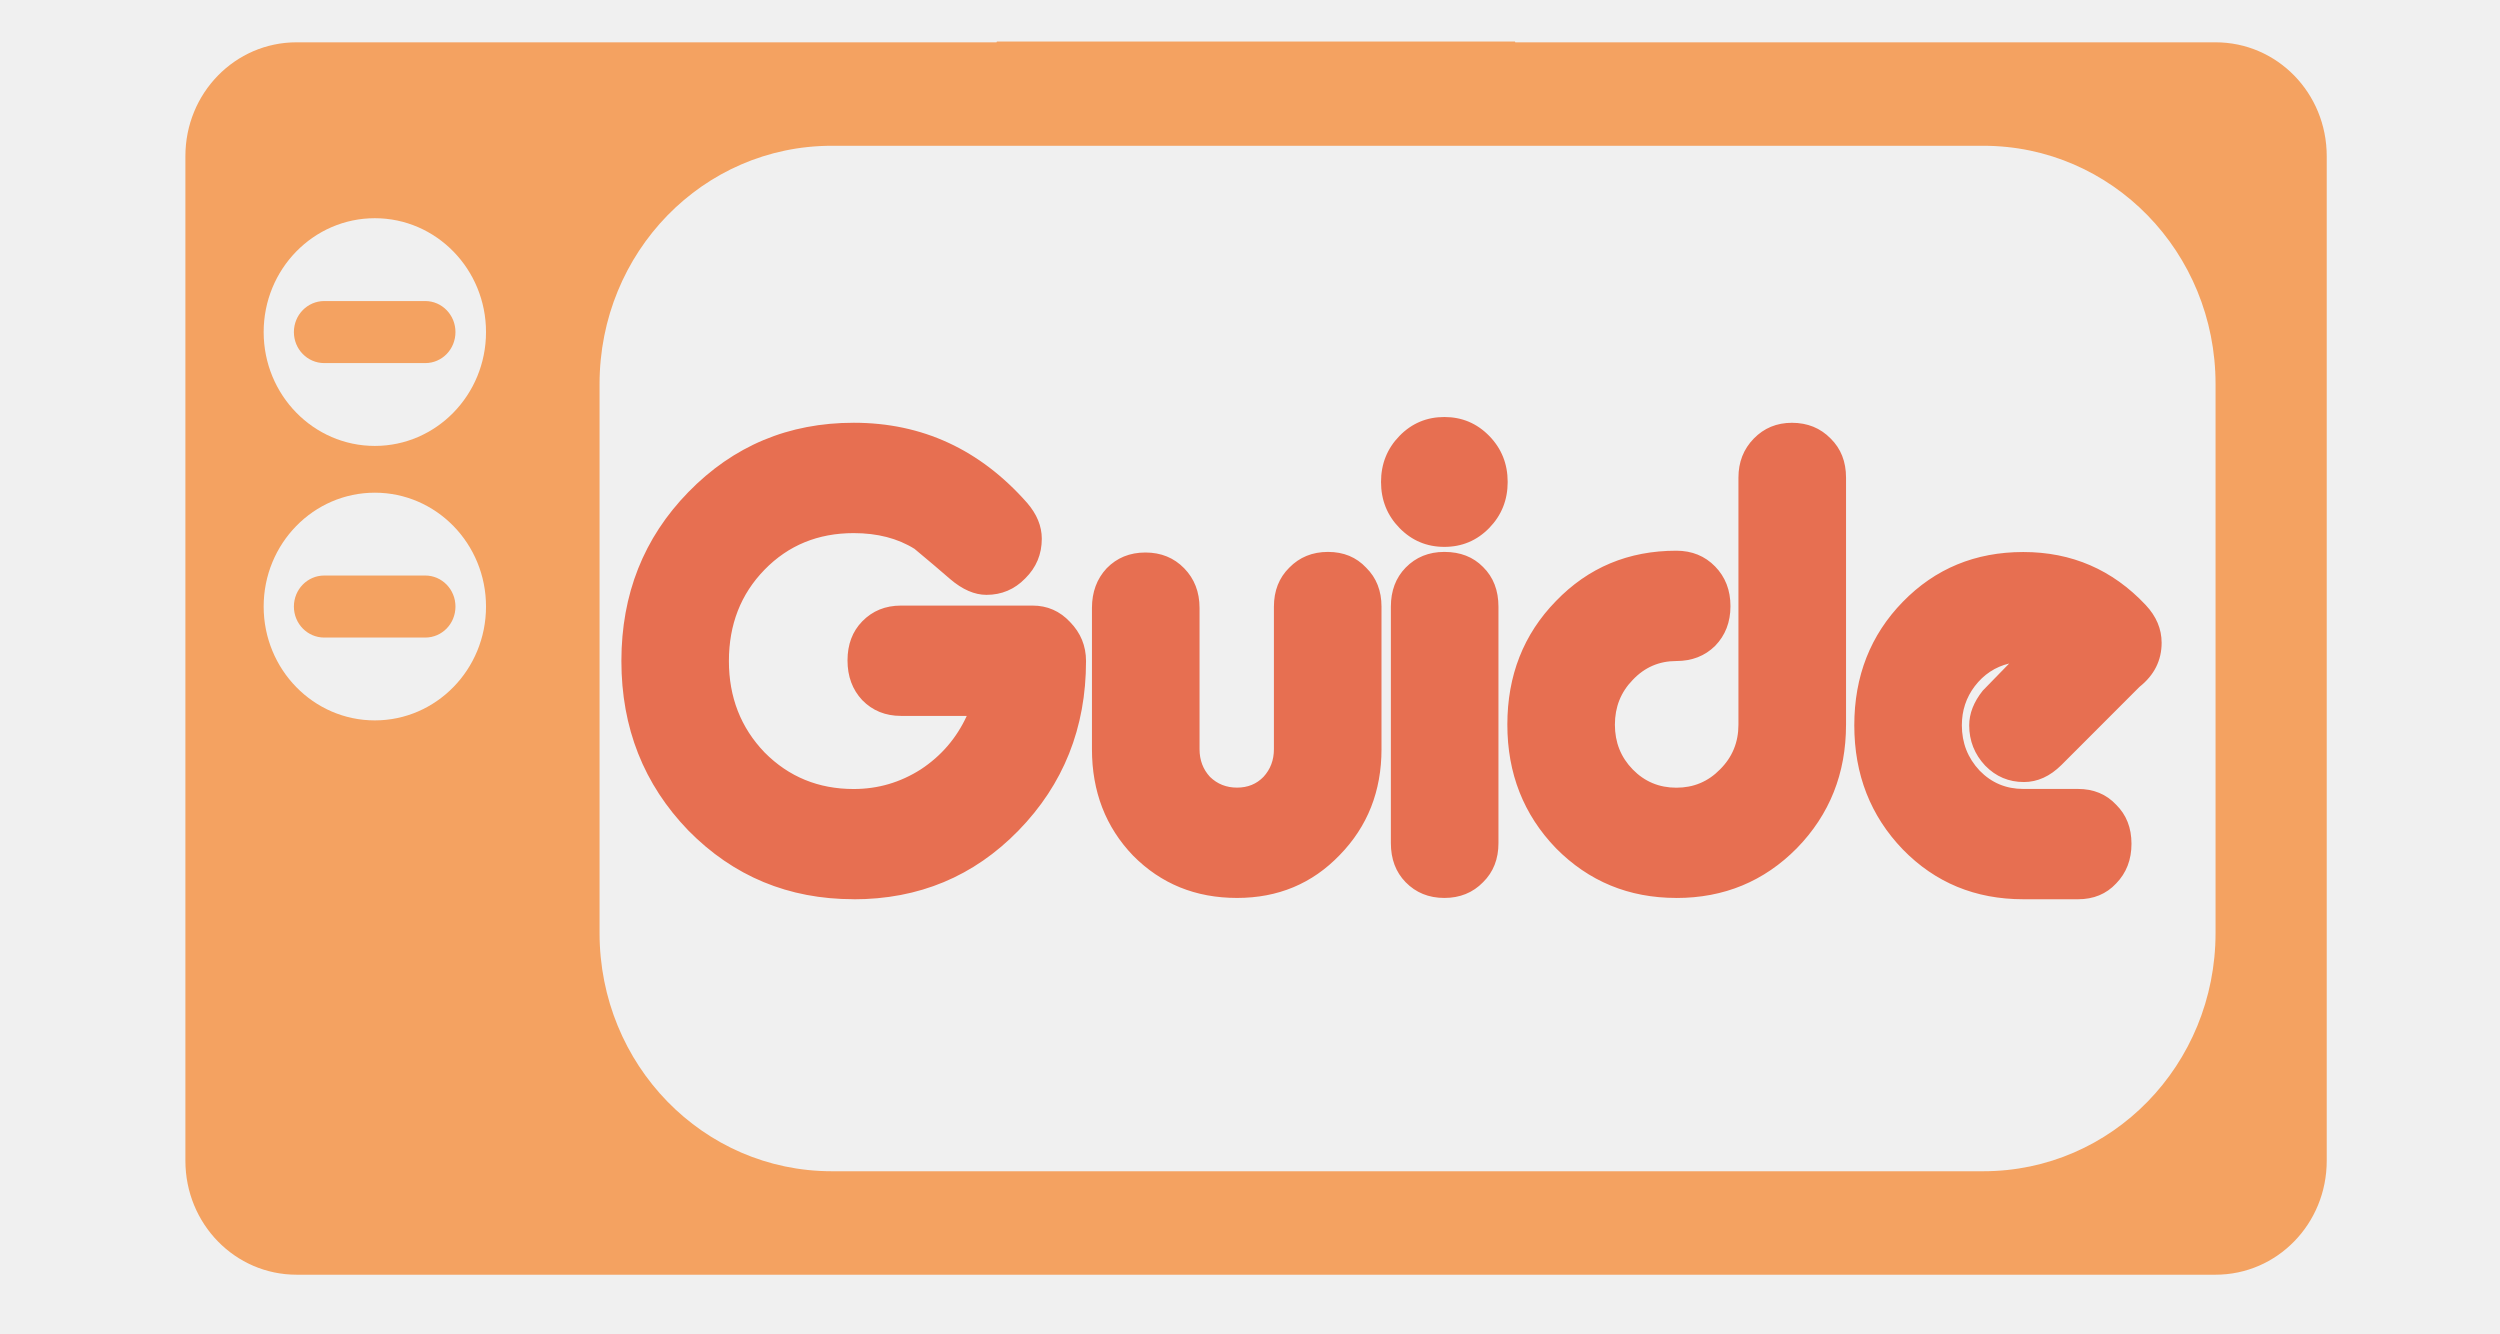
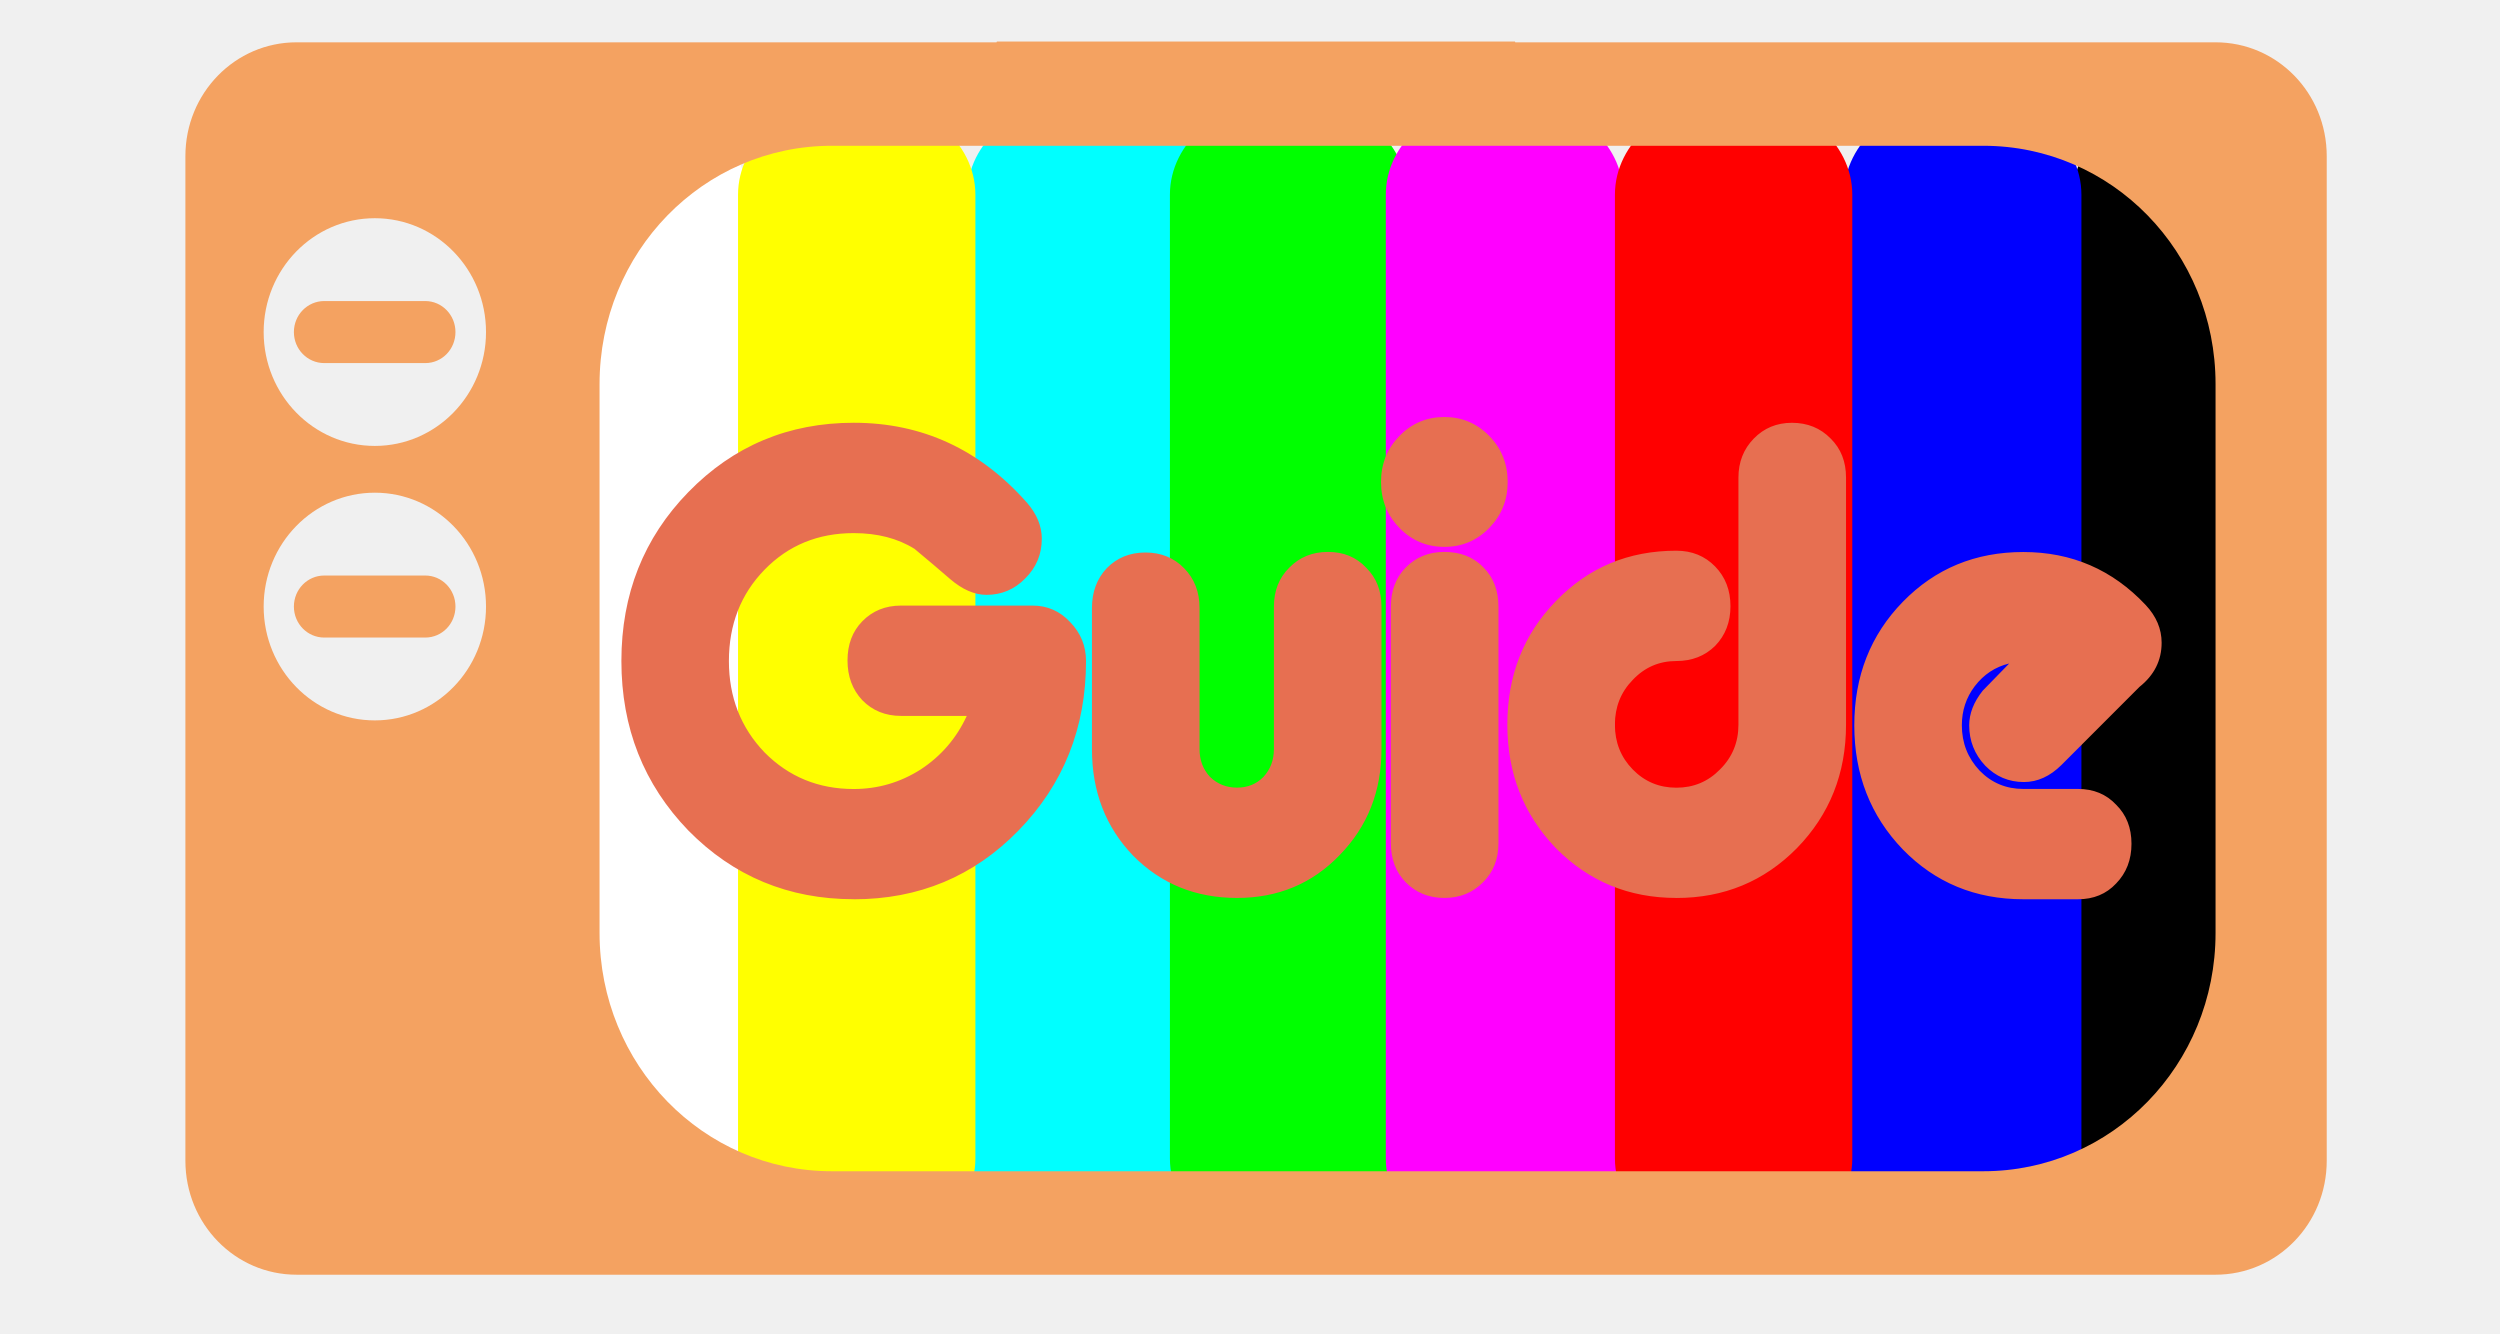
<svg xmlns="http://www.w3.org/2000/svg" width="60" height="32" viewBox="0 0 15.875 8.467" version="1.1" id="svg8">
  <defs id="defs2" />
  <g id="layer1" transform="translate(0,-288.5333)">
+     <g id="g8373" transform="matrix(0.8861384,0,0,0.7528559,48.83557,81.00529)">
+       <rect ry="0.802" y="276.495" x="-48.18" height="9.733" width="1.701" id="rect8123" style="opacity:1;fill:#00ffff;fill-opacity:1;stroke:none;stroke-width:1.9;stroke-linecap:butt;stroke-linejoin:miter;stroke-miterlimit:4;stroke-dasharray:none;stroke-dashoffset:0;stroke-opacity:1" />
+       <rect style="opacity:1;fill:#00ff00;fill-opacity:1;stroke:none;stroke-width:1.9;stroke-linecap:butt;stroke-linejoin:miter;stroke-miterlimit:4;stroke-dasharray:none;stroke-dashoffset:0;stroke-opacity:1" id="rect8125" width="1.701" height="9.733" x="-46.727" y="276.495" ry="0.802" />
+       <rect style="opacity:1;fill:#ffffff;fill-opacity:1;stroke:none;stroke-width:1.9;stroke-linecap:butt;stroke-linejoin:miter;stroke-miterlimit:4;stroke-dasharray:none;stroke-dashoffset:0;stroke-opacity:1" id="rect8129" width="1.701" height="9.733" x="-51.464" y="276.495" ry="0.802" />
+       <rect ry="0.802" y="276.495" x="-49.822" height="9.733" width="1.701" id="rect8131" style="opacity:1;fill:#ffff00;fill-opacity:1;stroke:none;stroke-width:1.9;stroke-linecap:butt;stroke-linejoin:miter;stroke-miterlimit:4;stroke-dasharray:none;stroke-dashoffset:0;stroke-opacity:1" />
+       <rect style="opacity:1;fill:#000000;fill-opacity:1;stroke:none;stroke-width:1.9;stroke-linecap:butt;stroke-linejoin:miter;stroke-miterlimit:4;stroke-dasharray:none;stroke-dashoffset:0;stroke-opacity:1" id="rect8133" width="1.701" height="9.733" x="-40.254" y="276.495" ry="0.802" />
+       <rect ry="0.802" y="276.495" x="-45.18" height="9.733" width="1.701" id="rect8135" style="opacity:1;fill:#ff00ff;fill-opacity:1;stroke:none;stroke-width:1.9;stroke-linecap:butt;stroke-linejoin:miter;stroke-miterlimit:4;stroke-dasharray:none;stroke-dashoffset:0;stroke-opacity:1" />
+       <rect style="opacity:1;fill:#0000ff;fill-opacity:1;stroke:none;stroke-width:1.9;stroke-linecap:butt;stroke-linejoin:miter;stroke-miterlimit:4;stroke-dasharray:none;stroke-dashoffset:0;stroke-opacity:1" id="rect8137" width="1.701" height="9.733" x="-41.896" y="276.495" ry="0.802" />
+       <rect ry="0.802" y="276.495" x="-43.538" height="9.733" width="1.701" id="rect8139" style="opacity:1;fill:#ff0000;fill-opacity:1;stroke:none;stroke-width:1.9;stroke-linecap:butt;stroke-linejoin:miter;stroke-miterlimit:4;stroke-dasharray:none;stroke-dashoffset:0;stroke-opacity:1" />
+     </g>
    <path style="opacity:1;;stroke:none;fill:#F4A261;stroke-width:0.462;stroke-linecap:butt;stroke-linejoin:miter;stroke-miterlimit:4;stroke-dasharray:none;stroke-dashoffset:0;stroke-opacity:1" d="m 6.33,288.797 a 1.744,1.788 0 0 0 -0.002,0.005 H 1.883 c -0.391,0 -0.706,0.323 -0.706,0.723 v 6.379 c 0,0.401 0.315,0.724 0.706,0.724 h 12.186 c 0.391,0 0.706,-0.323 0.706,-0.724 v -6.379 c 0,-0.401 -0.315,-0.723 -0.706,-0.723 H 9.622 a 1.744,1.788 0 0 0 -0.002,-0.005 z m -1.048,0.662 h 7.312 c 0.817,0 1.475,0.675 1.475,1.513 v 3.486 c 0,0.838 -0.658,1.513 -1.475,1.513 H 5.282 c -0.817,0 -1.475,-0.675 -1.475,-1.513 v -3.486 c 0,-0.838 0.658,-1.513 1.475,-1.513 z m -2.902,0.46 a 0.706,0.723 0 0 1 0.706,0.723 0.706,0.723 0 0 1 -0.706,0.723 0.706,0.723 0 0 1 -0.706,-0.723 0.706,0.723 0 0 1 0.706,-0.723 z m -0.321,0.526 c -0.107,0 -0.193,0.088 -0.193,0.197 0,0.109 0.086,0.197 0.193,0.197 h 0.641 c 0.107,0 0.192,-0.088 0.192,-0.197 0,-0.109 -0.086,-0.197 -0.192,-0.197 z m 0.321,1.217 a 0.706,0.723 0 0 1 0.706,0.723 0.706,0.723 0 0 1 -0.706,0.723 0.706,0.723 0 0 1 -0.706,-0.723 0.706,0.723 0 0 1 0.706,-0.723 z m -0.321,0.526 c -0.107,0 -0.193,0.088 -0.193,0.197 0,0.109 0.086,0.197 0.193,0.197 h 0.641 c 0.107,0 0.192,-0.088 0.192,-0.197 0,-0.109 -0.086,-0.197 -0.192,-0.197 z" id="tvIcon" />
    <g aria-label="Guide" style="font-style:normal;font-variant:normal;font-weight:normal;font-stretch:normal;font-size:21.385px;line-height:1.25;font-family:SimSun-ExtB;-inkscape-font-specification:SimSun-ExtB;letter-spacing:0px;word-spacing:0px;;stroke:none;stroke-width:0.286" id="text8177" transform="matrix(0.2323089,0,0,0.2382025,0.5321165,226.8756)">
      <path id="textIcon" style="font-style:normal;font-variant:normal;fill:#E76F51;font-weight:normal;font-stretch:normal;font-size:16.802px;font-family:'Alba Matter';-inkscape-font-specification:'Alba Matter, Normal';font-variant-ligatures:normal;font-variant-caps:normal;font-variant-numeric:normal;font-feature-settings:normal;text-align:start;writing-mode:lr-tb;text-anchor:start;stroke-width:0.286" d="m 52.63,276.534 q -0.571,0.134 -0.941,0.605 -0.353,0.454 -0.353,1.042 0,0.706 0.487,1.21 0.487,0.487 1.193,0.487 h 1.495 q 0.638,0 1.042,0.42 0.42,0.403 0.42,1.042 0,0.638 -0.42,1.059 -0.403,0.42 -1.042,0.42 h -1.495 q -1.966,0 -3.293,-1.327 -1.327,-1.344 -1.327,-3.31 0,-1.966 1.327,-3.293 1.327,-1.327 3.293,-1.327 1.983,0 3.344,1.411 0.437,0.454 0.437,1.008 0,0.706 -0.605,1.176 l -2.134,2.083 q -0.47,0.454 -1.025,0.454 -0.622,0 -1.059,-0.437 -0.437,-0.454 -0.437,-1.075 0,-0.47 0.37,-0.924 z m -9.098,6.25 q -1.949,0 -3.293,-1.327 -1.327,-1.344 -1.327,-3.293 0,-1.966 1.327,-3.293 1.327,-1.344 3.293,-1.344 0.638,0 1.059,0.42 0.42,0.42 0.42,1.059 0,0.638 -0.42,1.059 -0.42,0.403 -1.059,0.403 -0.706,0 -1.193,0.504 -0.487,0.487 -0.487,1.193 0,0.706 0.487,1.193 0.487,0.487 1.193,0.487 0.706,0 1.193,-0.487 0.504,-0.487 0.504,-1.193 v -6.586 q 0,-0.622 0.42,-1.042 0.42,-0.42 1.042,-0.42 0.638,0 1.059,0.42 0.42,0.403 0.42,1.042 v 6.586 q 0,1.949 -1.344,3.293 -1.344,1.327 -3.293,1.327 z m -6.342,-9.359 q -0.722,0 -1.227,-0.504 -0.504,-0.504 -0.504,-1.227 0,-0.722 0.504,-1.227 0.504,-0.504 1.227,-0.504 0.722,0 1.227,0.504 0.504,0.504 0.504,1.227 0,0.722 -0.504,1.227 -0.504,0.504 -1.227,0.504 z m 1.059,8.939 q -0.42,0.42 -1.059,0.42 -0.638,0 -1.059,-0.42 -0.403,-0.403 -0.403,-1.042 v -6.301 q 0,-0.638 0.403,-1.042 0.42,-0.42 1.059,-0.42 0.655,0 1.059,0.403 0.42,0.403 0.42,1.059 v 6.301 q 0,0.638 -0.42,1.042 z m -6.726,0.42 q -1.697,0 -2.84,-1.126 -1.126,-1.143 -1.126,-2.84 v -3.764 q 0,-0.638 0.403,-1.059 0.42,-0.42 1.059,-0.42 0.638,0 1.059,0.42 0.42,0.42 0.42,1.059 v 3.764 q 0,0.437 0.286,0.739 0.302,0.286 0.739,0.286 0.437,0 0.722,-0.286 0.286,-0.302 0.286,-0.739 v -3.797 q 0,-0.638 0.42,-1.042 0.42,-0.42 1.059,-0.42 0.638,0 1.042,0.42 0.42,0.403 0.42,1.042 v 3.797 q 0,1.68 -1.143,2.823 -1.126,1.143 -2.806,1.143 z m -10.478,0.034 q -2.672,0 -4.52,-1.831 -1.831,-1.848 -1.831,-4.52 0,-2.672 1.831,-4.503 1.848,-1.848 4.52,-1.848 2.806,0 4.738,2.134 0.403,0.454 0.403,0.958 0,0.622 -0.454,1.059 -0.437,0.437 -1.059,0.437 -0.487,0 -0.991,-0.42 -0.437,-0.37 -0.975,-0.806 -0.689,-0.42 -1.663,-0.42 -1.462,0 -2.436,0.975 -0.975,0.975 -0.975,2.436 0,1.445 0.975,2.436 0.991,0.975 2.436,0.975 0.991,0 1.831,-0.521 0.84,-0.538 1.26,-1.428 h -1.798 q -0.638,0 -1.059,-0.42 -0.403,-0.42 -0.403,-1.059 0,-0.638 0.403,-1.042 0.42,-0.42 1.059,-0.42 h 3.596 q 0.605,0 1.025,0.437 0.437,0.437 0.437,1.042 0,2.672 -1.848,4.52 -1.831,1.831 -4.503,1.831 z" />
    </g>
  </g>
</svg>
